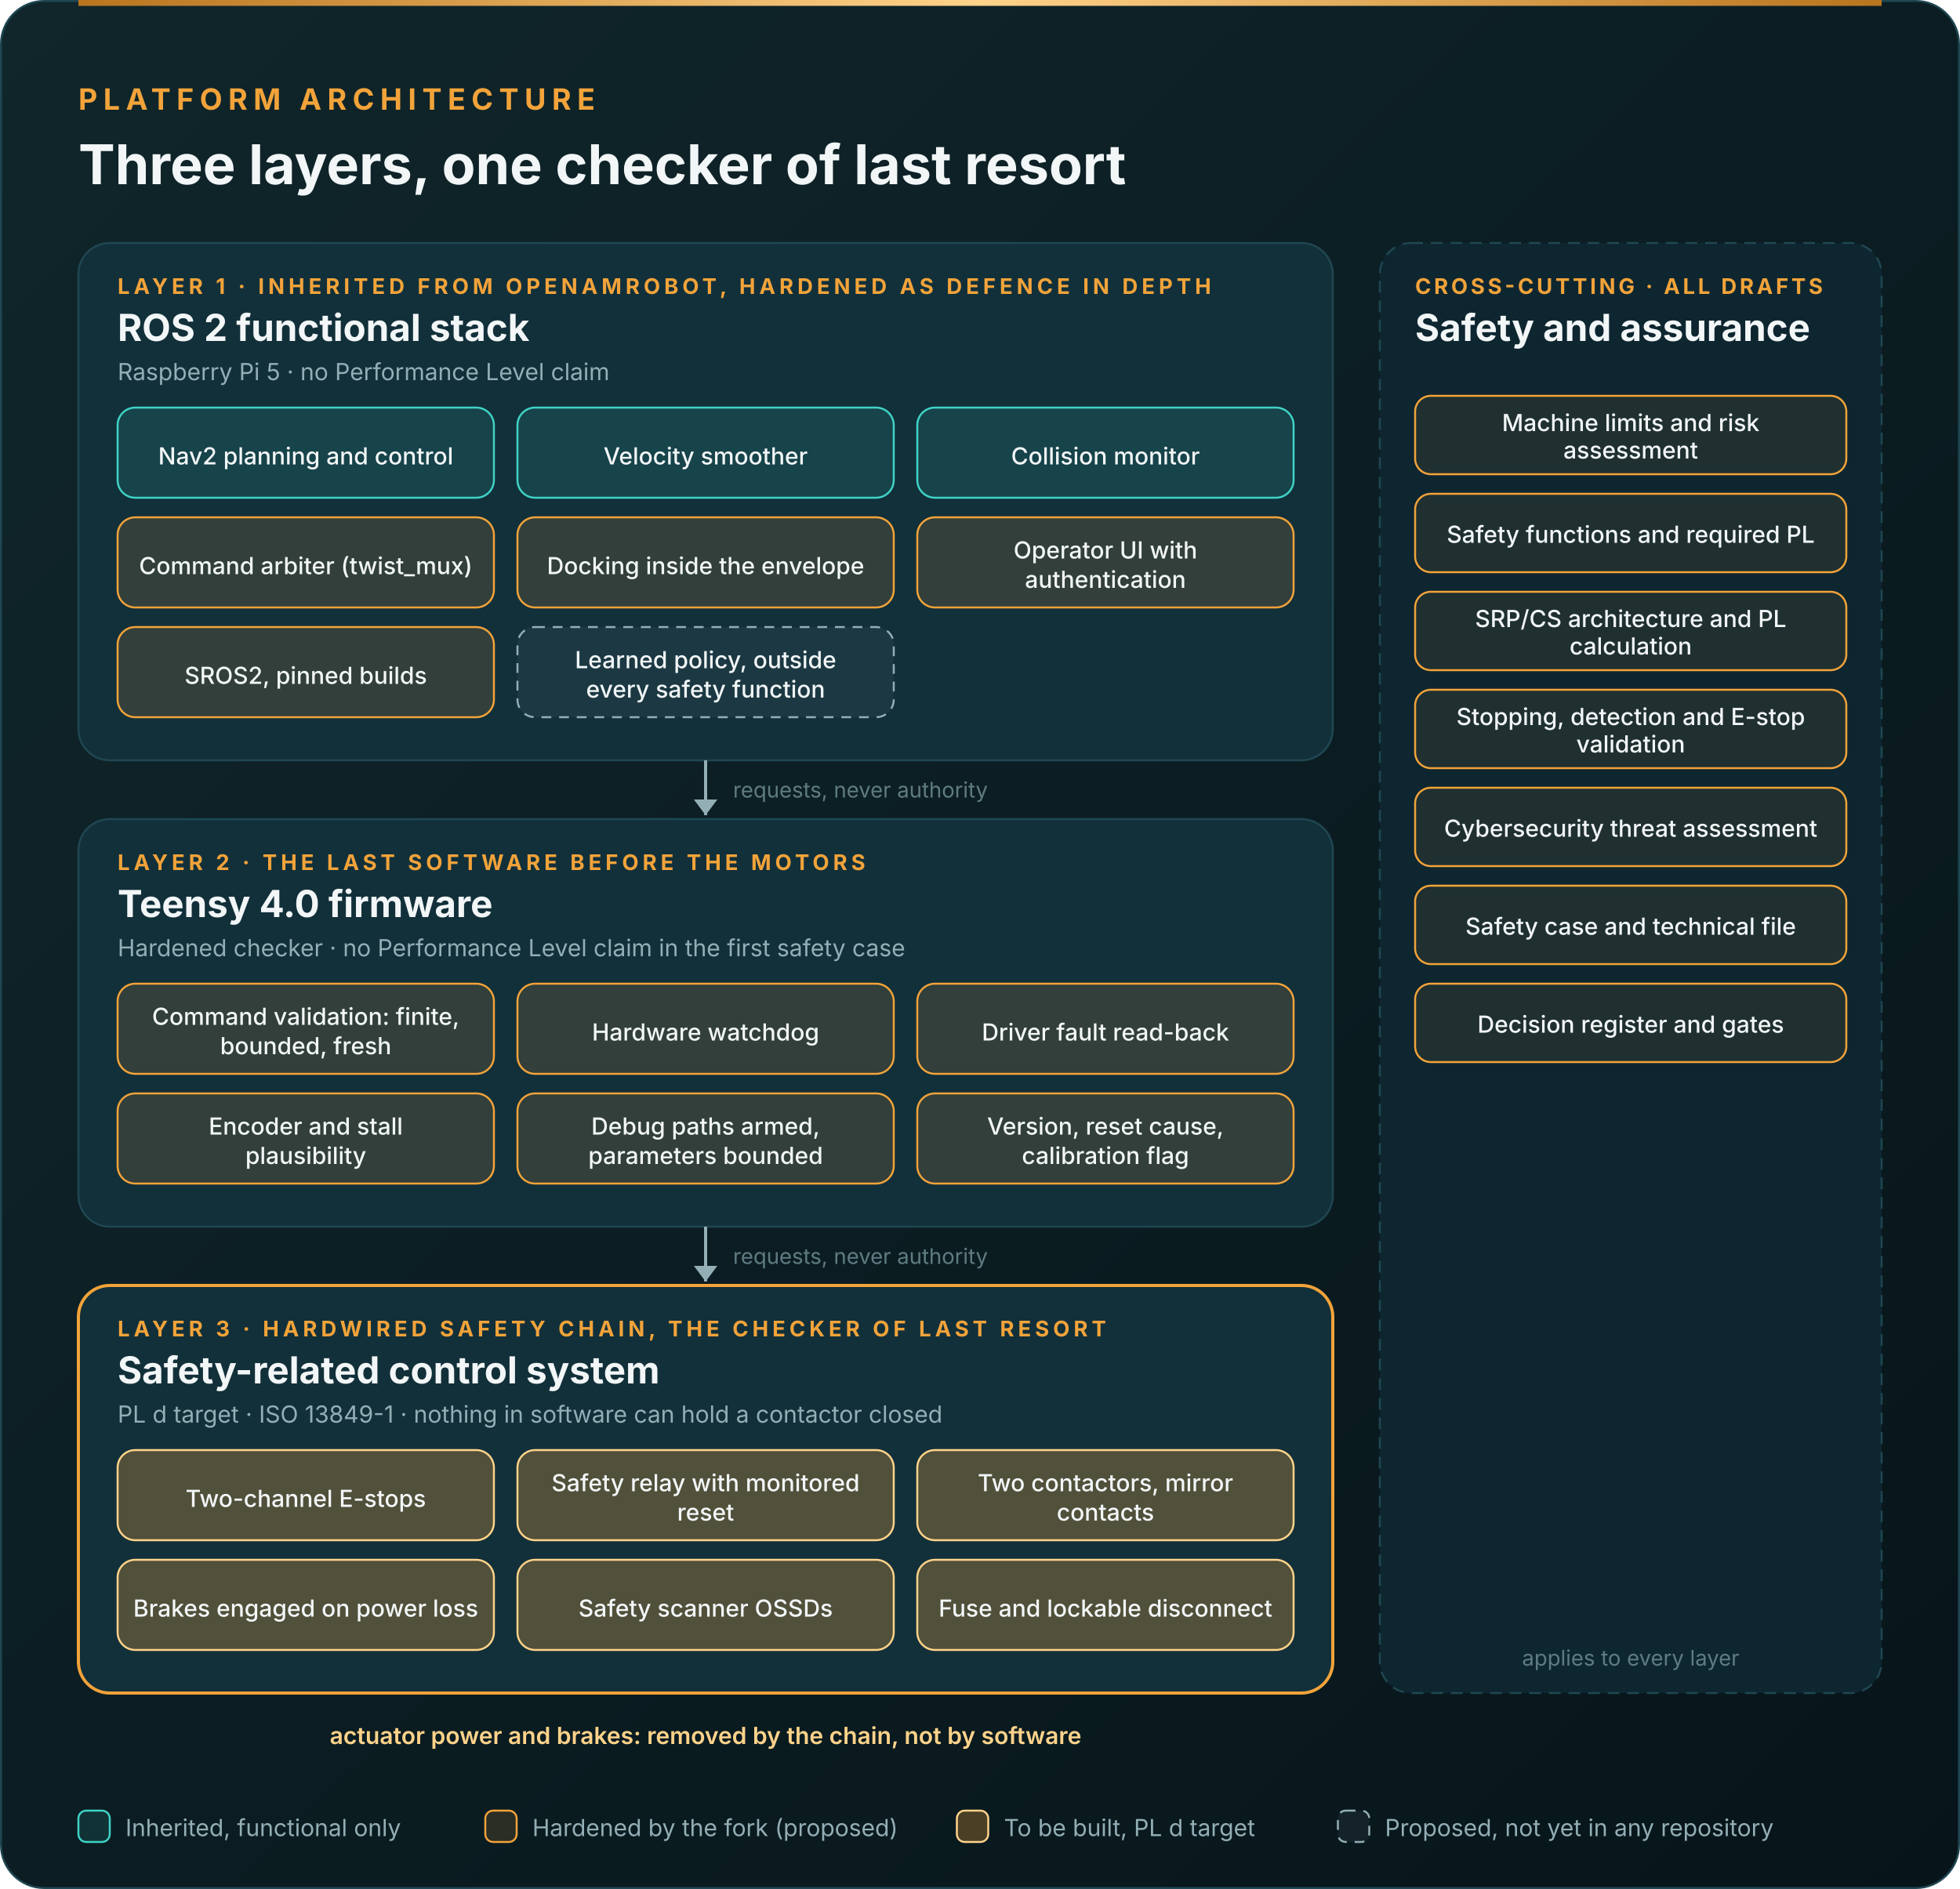
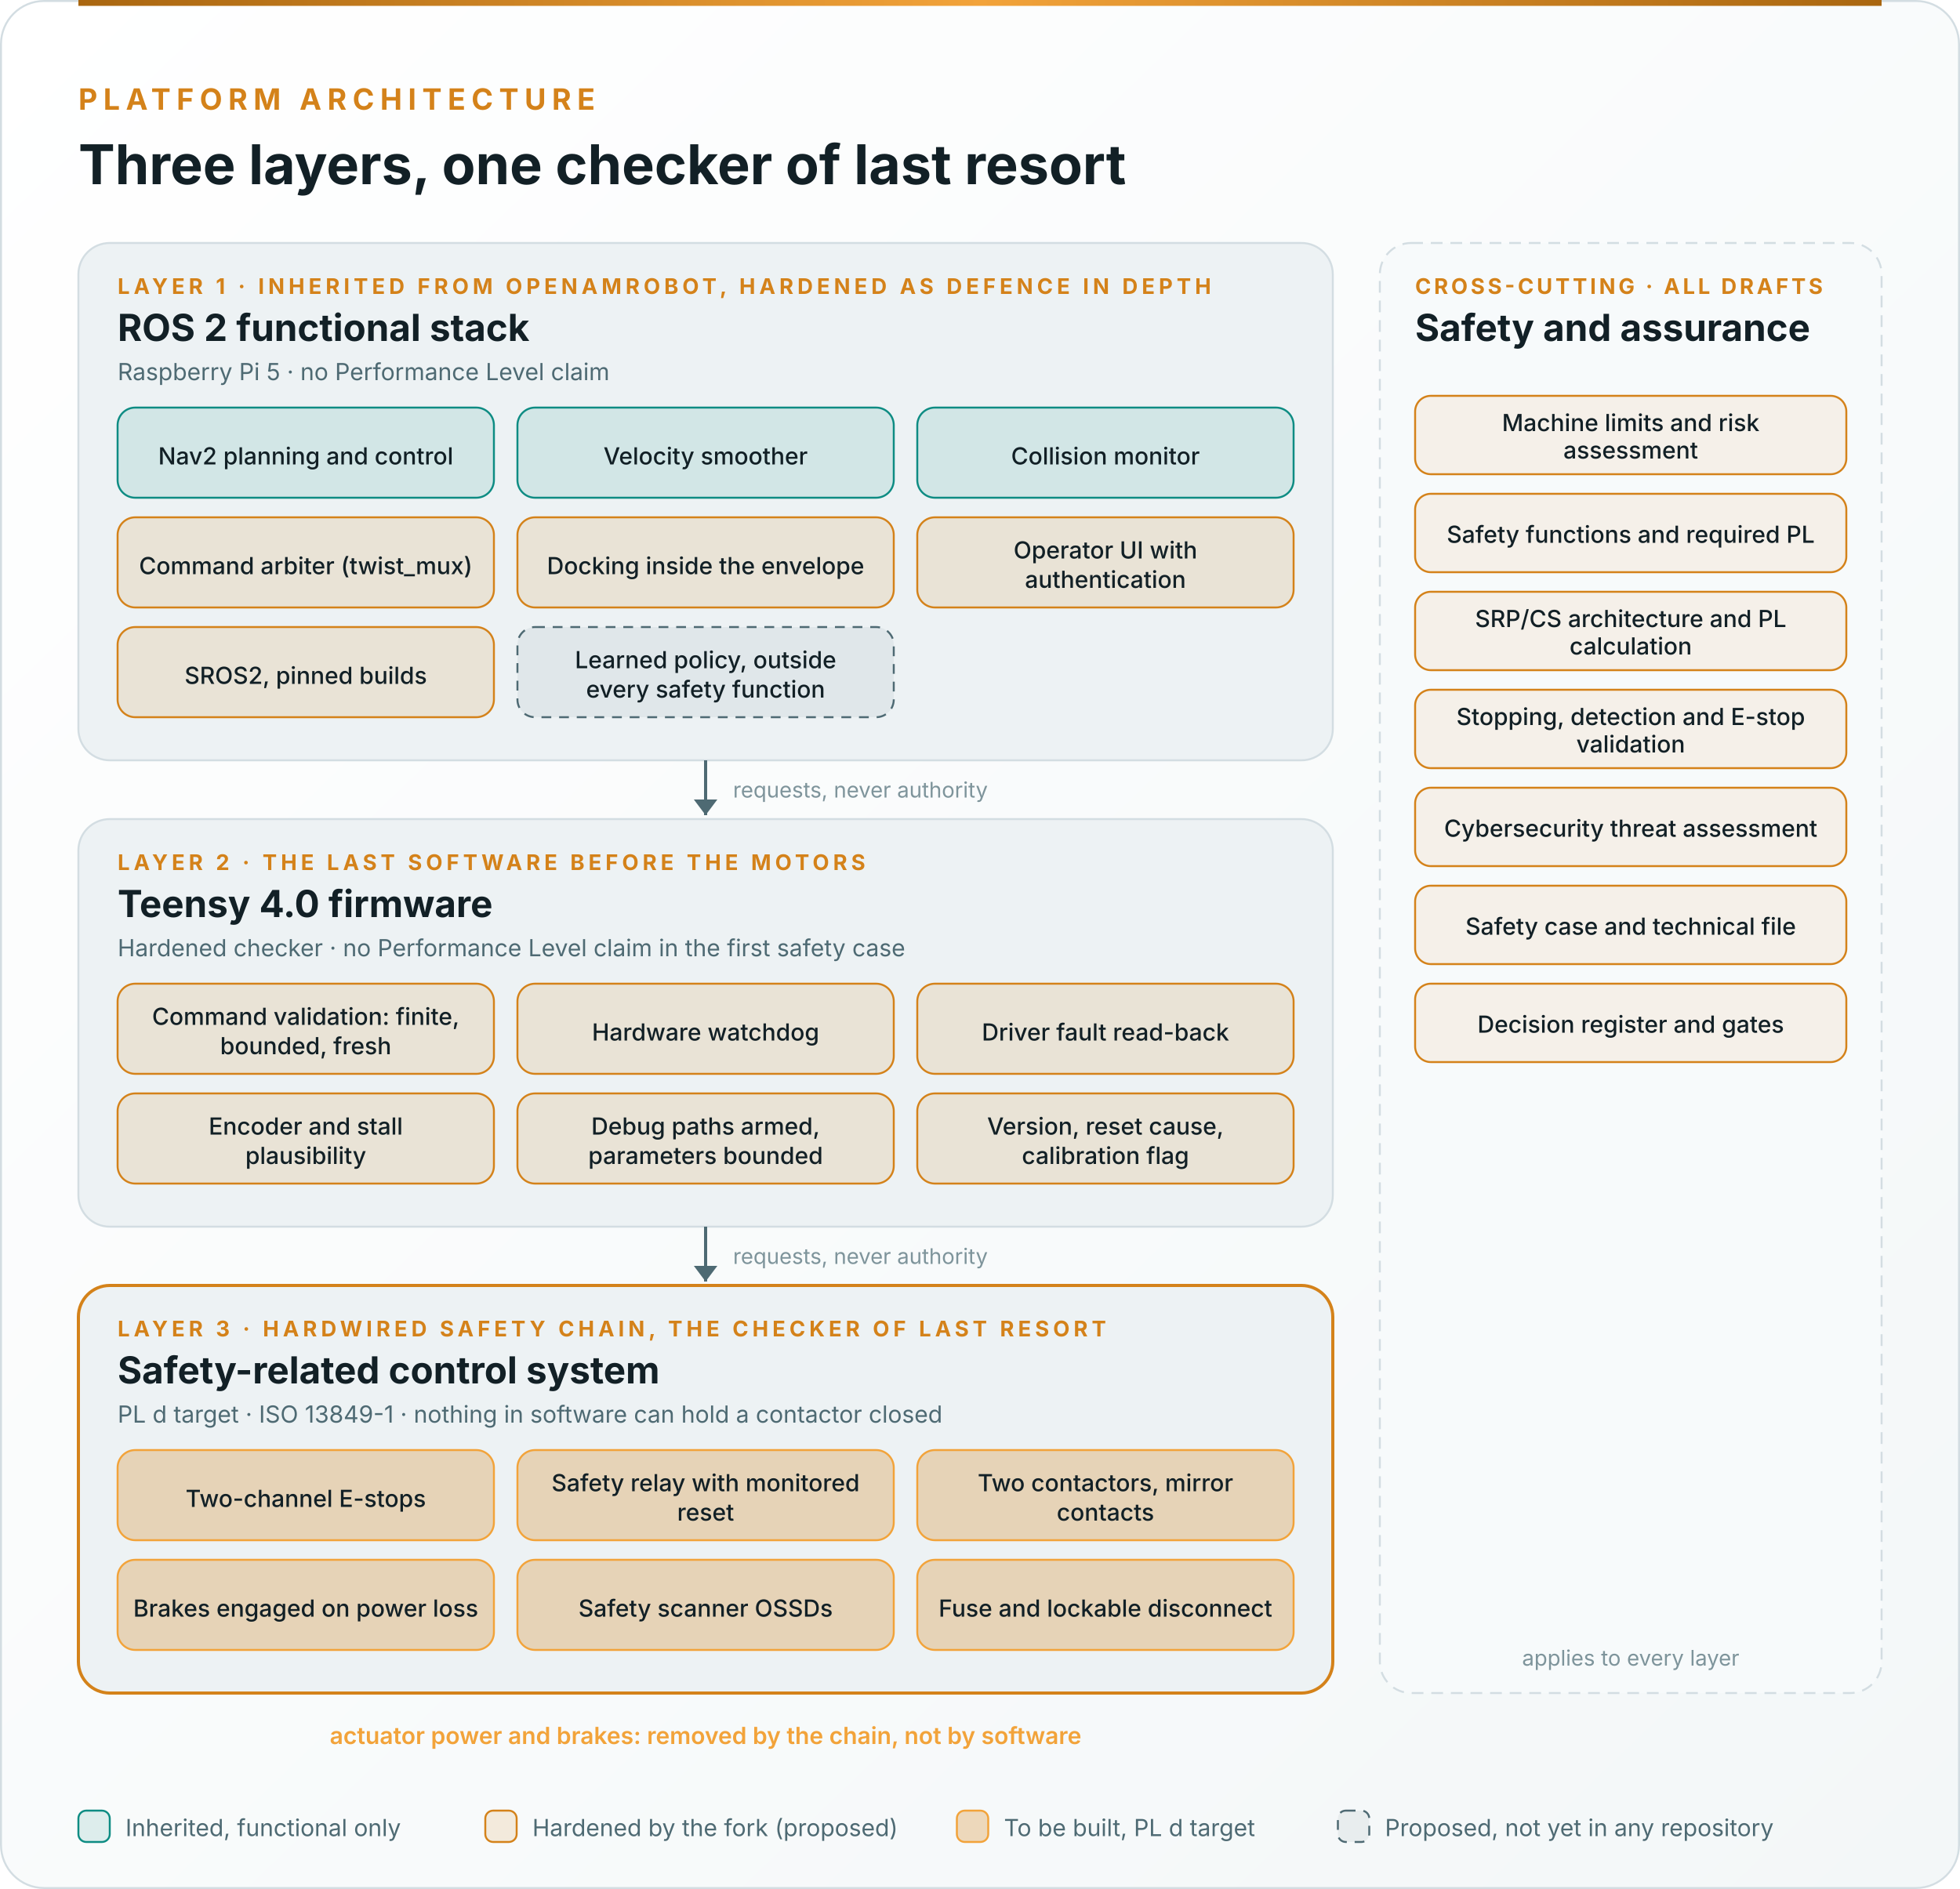
<svg xmlns="http://www.w3.org/2000/svg" width="1000" height="964" viewBox="0 0 1000 964" role="img" aria-labelledby="arch-t arch-d">
  <defs>
    <linearGradient id="arch-bg" x1="0" y1="0" x2="1" y2="1">
-       <stop offset="0" stop-color="#10262B" />
-       <stop offset="1" stop-color="#07151A" />
+       <stop offset="0" stop-color="#FFFFFF" />
+       <stop offset="1" stop-color="#F3F7F8" />
    </linearGradient>
    <linearGradient id="arch-amber" x1="0" y1="0" x2="1" y2="0">
-       <stop offset="0" stop-color="#B8731C" />
-       <stop offset="0.5" stop-color="#FFD38A" />
-       <stop offset="1" stop-color="#B8731C" />
+       <stop offset="0" stop-color="#A8650F" />
+       <stop offset="0.5" stop-color="#F2A33A" />
+       <stop offset="1" stop-color="#A8650F" />
    </linearGradient>
  </defs>
-   <rect x="0.5" y="0.5" width="999" height="963" rx="22" fill="url(#arch-bg)" stroke="#1F4752" />
+   <rect x="0.5" y="0.5" width="999" height="963" rx="22" fill="url(#arch-bg)" stroke="#D3DDE2" />
  <rect x="40" y="0" width="920" height="3" fill="url(#arch-amber)" />
-   <text x="40" y="56" font-family="Inter, 'Segoe UI', 'Helvetica Neue', Helvetica, Arial, sans-serif" font-size="15" font-weight="700" fill="#F2A33A" text-anchor="start" letter-spacing="3">PLATFORM ARCHITECTURE</text>
-   <text x="40" y="94" font-family="Inter, 'Segoe UI', 'Helvetica Neue', Helvetica, Arial, sans-serif" font-size="28" font-weight="700" fill="#F2F6F7" text-anchor="start">Three layers, one checker of last resort</text>
-   <rect x="40" y="124" width="640" height="264" rx="16" fill="#12303A" stroke="#1F4752" stroke-width="1" />
-   <text x="60" y="150" font-family="Inter, 'Segoe UI', 'Helvetica Neue', Helvetica, Arial, sans-serif" font-size="11" font-weight="700" fill="#F2A33A" text-anchor="start" letter-spacing="2">LAYER 1 · INHERITED FROM OPENAMROBOT, HARDENED AS DEFENCE IN DEPTH</text>
-   <text x="60" y="174" font-family="Inter, 'Segoe UI', 'Helvetica Neue', Helvetica, Arial, sans-serif" font-size="19" font-weight="700" fill="#F2F6F7" text-anchor="start">ROS 2 functional stack</text>
-   <text x="60" y="194" font-family="Inter, 'Segoe UI', 'Helvetica Neue', Helvetica, Arial, sans-serif" font-size="12" font-weight="400" fill="#93AEB5" text-anchor="start">Raspberry Pi 5 · no Performance Level claim</text>
-   <rect x="60" y="208" width="192" height="46" rx="9" fill="#3FD3C6" stroke="#3FD3C6" stroke-width="1" fill-opacity="0.12" />
-   <text x="156" y="237" font-family="Inter, 'Segoe UI', 'Helvetica Neue', Helvetica, Arial, sans-serif" font-size="12" font-weight="500" fill="#F2F6F7" text-anchor="middle">Nav2 planning and control</text>
-   <rect x="264" y="208" width="192" height="46" rx="9" fill="#3FD3C6" stroke="#3FD3C6" stroke-width="1" fill-opacity="0.12" />
-   <text x="360" y="237" font-family="Inter, 'Segoe UI', 'Helvetica Neue', Helvetica, Arial, sans-serif" font-size="12" font-weight="500" fill="#F2F6F7" text-anchor="middle">Velocity smoother</text>
-   <rect x="468" y="208" width="192" height="46" rx="9" fill="#3FD3C6" stroke="#3FD3C6" stroke-width="1" fill-opacity="0.12" />
-   <text x="564" y="237" font-family="Inter, 'Segoe UI', 'Helvetica Neue', Helvetica, Arial, sans-serif" font-size="12" font-weight="500" fill="#F2F6F7" text-anchor="middle">Collision monitor</text>
-   <rect x="60" y="264" width="192" height="46" rx="9" fill="#F2A33A" stroke="#F2A33A" stroke-width="1" fill-opacity="0.14" />
-   <text x="156" y="293" font-family="Inter, 'Segoe UI', 'Helvetica Neue', Helvetica, Arial, sans-serif" font-size="12" font-weight="500" fill="#F2F6F7" text-anchor="middle">Command arbiter (twist_mux)</text>
-   <rect x="264" y="264" width="192" height="46" rx="9" fill="#F2A33A" stroke="#F2A33A" stroke-width="1" fill-opacity="0.14" />
-   <text x="360" y="293" font-family="Inter, 'Segoe UI', 'Helvetica Neue', Helvetica, Arial, sans-serif" font-size="12" font-weight="500" fill="#F2F6F7" text-anchor="middle">Docking inside the envelope</text>
-   <rect x="468" y="264" width="192" height="46" rx="9" fill="#F2A33A" stroke="#F2A33A" stroke-width="1" fill-opacity="0.14" />
-   <text x="564" y="285" font-family="Inter, 'Segoe UI', 'Helvetica Neue', Helvetica, Arial, sans-serif" font-size="12" font-weight="500" fill="#F2F6F7" text-anchor="middle">Operator UI with</text>
-   <text x="564" y="300" font-family="Inter, 'Segoe UI', 'Helvetica Neue', Helvetica, Arial, sans-serif" font-size="12" font-weight="500" fill="#F2F6F7" text-anchor="middle">authentication</text>
-   <rect x="60" y="320" width="192" height="46" rx="9" fill="#F2A33A" stroke="#F2A33A" stroke-width="1" fill-opacity="0.14" />
-   <text x="156" y="349" font-family="Inter, 'Segoe UI', 'Helvetica Neue', Helvetica, Arial, sans-serif" font-size="12" font-weight="500" fill="#F2F6F7" text-anchor="middle">SROS2, pinned builds</text>
-   <rect x="264" y="320" width="192" height="46" rx="9" fill="#93AEB5" stroke="#93AEB5" stroke-width="1" fill-opacity="0.08" stroke-dasharray="5 4" />
-   <text x="360" y="341" font-family="Inter, 'Segoe UI', 'Helvetica Neue', Helvetica, Arial, sans-serif" font-size="12" font-weight="500" fill="#F2F6F7" text-anchor="middle">Learned policy, outside</text>
-   <text x="360" y="356" font-family="Inter, 'Segoe UI', 'Helvetica Neue', Helvetica, Arial, sans-serif" font-size="12" font-weight="500" fill="#F2F6F7" text-anchor="middle">every safety function</text>
-   <rect x="40" y="418" width="640" height="208" rx="16" fill="#12303A" stroke="#1F4752" stroke-width="1" />
-   <text x="60" y="444" font-family="Inter, 'Segoe UI', 'Helvetica Neue', Helvetica, Arial, sans-serif" font-size="11" font-weight="700" fill="#F2A33A" text-anchor="start" letter-spacing="2">LAYER 2 · THE LAST SOFTWARE BEFORE THE MOTORS</text>
-   <text x="60" y="468" font-family="Inter, 'Segoe UI', 'Helvetica Neue', Helvetica, Arial, sans-serif" font-size="19" font-weight="700" fill="#F2F6F7" text-anchor="start">Teensy 4.0 firmware</text>
-   <text x="60" y="488" font-family="Inter, 'Segoe UI', 'Helvetica Neue', Helvetica, Arial, sans-serif" font-size="12" font-weight="400" fill="#93AEB5" text-anchor="start">Hardened checker · no Performance Level claim in the first safety case</text>
-   <rect x="60" y="502" width="192" height="46" rx="9" fill="#F2A33A" stroke="#F2A33A" stroke-width="1" fill-opacity="0.14" />
-   <text x="156" y="523" font-family="Inter, 'Segoe UI', 'Helvetica Neue', Helvetica, Arial, sans-serif" font-size="12" font-weight="500" fill="#F2F6F7" text-anchor="middle">Command validation: finite,</text>
-   <text x="156" y="538" font-family="Inter, 'Segoe UI', 'Helvetica Neue', Helvetica, Arial, sans-serif" font-size="12" font-weight="500" fill="#F2F6F7" text-anchor="middle">bounded, fresh</text>
-   <rect x="264" y="502" width="192" height="46" rx="9" fill="#F2A33A" stroke="#F2A33A" stroke-width="1" fill-opacity="0.14" />
-   <text x="360" y="531" font-family="Inter, 'Segoe UI', 'Helvetica Neue', Helvetica, Arial, sans-serif" font-size="12" font-weight="500" fill="#F2F6F7" text-anchor="middle">Hardware watchdog</text>
-   <rect x="468" y="502" width="192" height="46" rx="9" fill="#F2A33A" stroke="#F2A33A" stroke-width="1" fill-opacity="0.14" />
-   <text x="564" y="531" font-family="Inter, 'Segoe UI', 'Helvetica Neue', Helvetica, Arial, sans-serif" font-size="12" font-weight="500" fill="#F2F6F7" text-anchor="middle">Driver fault read-back</text>
-   <rect x="60" y="558" width="192" height="46" rx="9" fill="#F2A33A" stroke="#F2A33A" stroke-width="1" fill-opacity="0.14" />
-   <text x="156" y="579" font-family="Inter, 'Segoe UI', 'Helvetica Neue', Helvetica, Arial, sans-serif" font-size="12" font-weight="500" fill="#F2F6F7" text-anchor="middle">Encoder and stall</text>
-   <text x="156" y="594" font-family="Inter, 'Segoe UI', 'Helvetica Neue', Helvetica, Arial, sans-serif" font-size="12" font-weight="500" fill="#F2F6F7" text-anchor="middle">plausibility</text>
-   <rect x="264" y="558" width="192" height="46" rx="9" fill="#F2A33A" stroke="#F2A33A" stroke-width="1" fill-opacity="0.14" />
-   <text x="360" y="579" font-family="Inter, 'Segoe UI', 'Helvetica Neue', Helvetica, Arial, sans-serif" font-size="12" font-weight="500" fill="#F2F6F7" text-anchor="middle">Debug paths armed,</text>
-   <text x="360" y="594" font-family="Inter, 'Segoe UI', 'Helvetica Neue', Helvetica, Arial, sans-serif" font-size="12" font-weight="500" fill="#F2F6F7" text-anchor="middle">parameters bounded</text>
-   <rect x="468" y="558" width="192" height="46" rx="9" fill="#F2A33A" stroke="#F2A33A" stroke-width="1" fill-opacity="0.14" />
-   <text x="564" y="579" font-family="Inter, 'Segoe UI', 'Helvetica Neue', Helvetica, Arial, sans-serif" font-size="12" font-weight="500" fill="#F2F6F7" text-anchor="middle">Version, reset cause,</text>
-   <text x="564" y="594" font-family="Inter, 'Segoe UI', 'Helvetica Neue', Helvetica, Arial, sans-serif" font-size="12" font-weight="500" fill="#F2F6F7" text-anchor="middle">calibration flag</text>
-   <rect x="40" y="656" width="640" height="208" rx="16" fill="#12303A" stroke="#F2A33A" stroke-width="1.6" />
-   <text x="60" y="682" font-family="Inter, 'Segoe UI', 'Helvetica Neue', Helvetica, Arial, sans-serif" font-size="11" font-weight="700" fill="#F2A33A" text-anchor="start" letter-spacing="2">LAYER 3 · HARDWIRED SAFETY CHAIN, THE CHECKER OF LAST RESORT</text>
-   <text x="60" y="706" font-family="Inter, 'Segoe UI', 'Helvetica Neue', Helvetica, Arial, sans-serif" font-size="19" font-weight="700" fill="#F2F6F7" text-anchor="start">Safety-related control system</text>
-   <text x="60" y="726" font-family="Inter, 'Segoe UI', 'Helvetica Neue', Helvetica, Arial, sans-serif" font-size="12" font-weight="400" fill="#93AEB5" text-anchor="start">PL d target · ISO 13849-1 · nothing in software can hold a contactor closed</text>
-   <rect x="60" y="740" width="192" height="46" rx="9" fill="#F2A33A" stroke="#FFD38A" stroke-width="1" fill-opacity="0.28" />
-   <text x="156" y="769" font-family="Inter, 'Segoe UI', 'Helvetica Neue', Helvetica, Arial, sans-serif" font-size="12" font-weight="500" fill="#F2F6F7" text-anchor="middle">Two-channel E-stops</text>
-   <rect x="264" y="740" width="192" height="46" rx="9" fill="#F2A33A" stroke="#FFD38A" stroke-width="1" fill-opacity="0.28" />
-   <text x="360" y="761" font-family="Inter, 'Segoe UI', 'Helvetica Neue', Helvetica, Arial, sans-serif" font-size="12" font-weight="500" fill="#F2F6F7" text-anchor="middle">Safety relay with monitored</text>
-   <text x="360" y="776" font-family="Inter, 'Segoe UI', 'Helvetica Neue', Helvetica, Arial, sans-serif" font-size="12" font-weight="500" fill="#F2F6F7" text-anchor="middle">reset</text>
-   <rect x="468" y="740" width="192" height="46" rx="9" fill="#F2A33A" stroke="#FFD38A" stroke-width="1" fill-opacity="0.28" />
-   <text x="564" y="761" font-family="Inter, 'Segoe UI', 'Helvetica Neue', Helvetica, Arial, sans-serif" font-size="12" font-weight="500" fill="#F2F6F7" text-anchor="middle">Two contactors, mirror</text>
-   <text x="564" y="776" font-family="Inter, 'Segoe UI', 'Helvetica Neue', Helvetica, Arial, sans-serif" font-size="12" font-weight="500" fill="#F2F6F7" text-anchor="middle">contacts</text>
-   <rect x="60" y="796" width="192" height="46" rx="9" fill="#F2A33A" stroke="#FFD38A" stroke-width="1" fill-opacity="0.28" />
-   <text x="156" y="825" font-family="Inter, 'Segoe UI', 'Helvetica Neue', Helvetica, Arial, sans-serif" font-size="12" font-weight="500" fill="#F2F6F7" text-anchor="middle">Brakes engaged on power loss</text>
-   <rect x="264" y="796" width="192" height="46" rx="9" fill="#F2A33A" stroke="#FFD38A" stroke-width="1" fill-opacity="0.28" />
-   <text x="360" y="825" font-family="Inter, 'Segoe UI', 'Helvetica Neue', Helvetica, Arial, sans-serif" font-size="12" font-weight="500" fill="#F2F6F7" text-anchor="middle">Safety scanner OSSDs</text>
-   <rect x="468" y="796" width="192" height="46" rx="9" fill="#F2A33A" stroke="#FFD38A" stroke-width="1" fill-opacity="0.28" />
-   <text x="564" y="825" font-family="Inter, 'Segoe UI', 'Helvetica Neue', Helvetica, Arial, sans-serif" font-size="12" font-weight="500" fill="#F2F6F7" text-anchor="middle">Fuse and lockable disconnect</text>
-   <line x1="360.0" y1="388" x2="360.0" y2="416" stroke="#93AEB5" stroke-width="1.6" />
-   <polygon points="354.0,408 366.0,408 360.0,416" fill="#93AEB5" />
-   <text x="374" y="407" font-family="Inter, 'Segoe UI', 'Helvetica Neue', Helvetica, Arial, sans-serif" font-size="11" font-weight="400" fill="#5F7B82" text-anchor="start">requests, never authority</text>
-   <line x1="360.0" y1="626" x2="360.0" y2="654" stroke="#93AEB5" stroke-width="1.6" />
-   <polygon points="354.0,646 366.0,646 360.0,654" fill="#93AEB5" />
-   <text x="374" y="645" font-family="Inter, 'Segoe UI', 'Helvetica Neue', Helvetica, Arial, sans-serif" font-size="11" font-weight="400" fill="#5F7B82" text-anchor="start">requests, never authority</text>
-   <text x="360" y="890" font-family="Inter, 'Segoe UI', 'Helvetica Neue', Helvetica, Arial, sans-serif" font-size="12" font-weight="600" fill="#FFD38A" text-anchor="middle">actuator power and brakes: removed by the chain, not by software</text>
-   <rect x="704" y="124" width="256" height="740" rx="16" fill="#0E2630" stroke="#1F4752" stroke-width="1" stroke-dasharray="6 4" />
-   <text x="722" y="150" font-family="Inter, 'Segoe UI', 'Helvetica Neue', Helvetica, Arial, sans-serif" font-size="11" font-weight="700" fill="#F2A33A" text-anchor="start" letter-spacing="1.5">CROSS-CUTTING · ALL DRAFTS</text>
-   <text x="722" y="174" font-family="Inter, 'Segoe UI', 'Helvetica Neue', Helvetica, Arial, sans-serif" font-size="19" font-weight="700" fill="#F2F6F7" text-anchor="start">Safety and assurance</text>
-   <rect x="722" y="202" width="220" height="40" rx="8" fill="#F2A33A" stroke="#F2A33A" stroke-width="1" fill-opacity="0.08" />
-   <text x="832" y="220" font-family="Inter, 'Segoe UI', 'Helvetica Neue', Helvetica, Arial, sans-serif" font-size="12" font-weight="500" fill="#F2F6F7" text-anchor="middle">Machine limits and risk</text>
-   <text x="832" y="234" font-family="Inter, 'Segoe UI', 'Helvetica Neue', Helvetica, Arial, sans-serif" font-size="12" font-weight="500" fill="#F2F6F7" text-anchor="middle">assessment</text>
-   <rect x="722" y="252" width="220" height="40" rx="8" fill="#F2A33A" stroke="#F2A33A" stroke-width="1" fill-opacity="0.08" />
-   <text x="832" y="277" font-family="Inter, 'Segoe UI', 'Helvetica Neue', Helvetica, Arial, sans-serif" font-size="12" font-weight="500" fill="#F2F6F7" text-anchor="middle">Safety functions and required PL</text>
-   <rect x="722" y="302" width="220" height="40" rx="8" fill="#F2A33A" stroke="#F2A33A" stroke-width="1" fill-opacity="0.08" />
-   <text x="832" y="320" font-family="Inter, 'Segoe UI', 'Helvetica Neue', Helvetica, Arial, sans-serif" font-size="12" font-weight="500" fill="#F2F6F7" text-anchor="middle">SRP/CS architecture and PL</text>
-   <text x="832" y="334" font-family="Inter, 'Segoe UI', 'Helvetica Neue', Helvetica, Arial, sans-serif" font-size="12" font-weight="500" fill="#F2F6F7" text-anchor="middle">calculation</text>
-   <rect x="722" y="352" width="220" height="40" rx="8" fill="#F2A33A" stroke="#F2A33A" stroke-width="1" fill-opacity="0.08" />
-   <text x="832" y="370" font-family="Inter, 'Segoe UI', 'Helvetica Neue', Helvetica, Arial, sans-serif" font-size="12" font-weight="500" fill="#F2F6F7" text-anchor="middle">Stopping, detection and E-stop</text>
-   <text x="832" y="384" font-family="Inter, 'Segoe UI', 'Helvetica Neue', Helvetica, Arial, sans-serif" font-size="12" font-weight="500" fill="#F2F6F7" text-anchor="middle">validation</text>
-   <rect x="722" y="402" width="220" height="40" rx="8" fill="#F2A33A" stroke="#F2A33A" stroke-width="1" fill-opacity="0.08" />
-   <text x="832" y="427" font-family="Inter, 'Segoe UI', 'Helvetica Neue', Helvetica, Arial, sans-serif" font-size="12" font-weight="500" fill="#F2F6F7" text-anchor="middle">Cybersecurity threat assessment</text>
-   <rect x="722" y="452" width="220" height="40" rx="8" fill="#F2A33A" stroke="#F2A33A" stroke-width="1" fill-opacity="0.08" />
-   <text x="832" y="477" font-family="Inter, 'Segoe UI', 'Helvetica Neue', Helvetica, Arial, sans-serif" font-size="12" font-weight="500" fill="#F2F6F7" text-anchor="middle">Safety case and technical file</text>
-   <rect x="722" y="502" width="220" height="40" rx="8" fill="#F2A33A" stroke="#F2A33A" stroke-width="1" fill-opacity="0.08" />
-   <text x="832" y="527" font-family="Inter, 'Segoe UI', 'Helvetica Neue', Helvetica, Arial, sans-serif" font-size="12" font-weight="500" fill="#F2F6F7" text-anchor="middle">Decision register and gates</text>
-   <text x="832" y="850" font-family="Inter, 'Segoe UI', 'Helvetica Neue', Helvetica, Arial, sans-serif" font-size="11" font-weight="400" fill="#5F7B82" text-anchor="middle">applies to every layer</text>
-   <rect x="40" y="924" width="16" height="16" rx="4" fill="#3FD3C6" stroke="#3FD3C6" stroke-width="1" fill-opacity="0.12" />
-   <text x="64" y="937" font-family="Inter, 'Segoe UI', 'Helvetica Neue', Helvetica, Arial, sans-serif" font-size="12" font-weight="400" fill="#93AEB5" text-anchor="start">Inherited, functional only</text>
-   <rect x="247.6" y="924" width="16" height="16" rx="4" fill="#F2A33A" stroke="#F2A33A" stroke-width="1" fill-opacity="0.14" />
-   <text x="271.6" y="937" font-family="Inter, 'Segoe UI', 'Helvetica Neue', Helvetica, Arial, sans-serif" font-size="12" font-weight="400" fill="#93AEB5" text-anchor="start">Hardened by the fork (proposed)</text>
-   <rect x="488.2" y="924" width="16" height="16" rx="4" fill="#F2A33A" stroke="#FFD38A" stroke-width="1" fill-opacity="0.28" />
-   <text x="512.2" y="937" font-family="Inter, 'Segoe UI', 'Helvetica Neue', Helvetica, Arial, sans-serif" font-size="12" font-weight="400" fill="#93AEB5" text-anchor="start">To be built, PL d target</text>
-   <rect x="682.6" y="924" width="16" height="16" rx="4" fill="#93AEB5" stroke="#93AEB5" stroke-width="1" fill-opacity="0.08" stroke-dasharray="5 4" />
-   <text x="706.6" y="937" font-family="Inter, 'Segoe UI', 'Helvetica Neue', Helvetica, Arial, sans-serif" font-size="12" font-weight="400" fill="#93AEB5" text-anchor="start">Proposed, not yet in any repository</text>
+   <text x="40" y="56" font-family="Inter, 'Segoe UI', 'Helvetica Neue', Helvetica, Arial, sans-serif" font-size="15" font-weight="700" fill="#D4821A" text-anchor="start" letter-spacing="3">PLATFORM ARCHITECTURE</text>
+   <text x="40" y="94" font-family="Inter, 'Segoe UI', 'Helvetica Neue', Helvetica, Arial, sans-serif" font-size="28" font-weight="700" fill="#122026" text-anchor="start">Three layers, one checker of last resort</text>
+   <rect x="40" y="124" width="640" height="264" rx="16" fill="#EDF2F4" stroke="#D3DDE2" stroke-width="1" />
+   <text x="60" y="150" font-family="Inter, 'Segoe UI', 'Helvetica Neue', Helvetica, Arial, sans-serif" font-size="11" font-weight="700" fill="#D4821A" text-anchor="start" letter-spacing="2">LAYER 1 · INHERITED FROM OPENAMROBOT, HARDENED AS DEFENCE IN DEPTH</text>
+   <text x="60" y="174" font-family="Inter, 'Segoe UI', 'Helvetica Neue', Helvetica, Arial, sans-serif" font-size="19" font-weight="700" fill="#122026" text-anchor="start">ROS 2 functional stack</text>
+   <text x="60" y="194" font-family="Inter, 'Segoe UI', 'Helvetica Neue', Helvetica, Arial, sans-serif" font-size="12" font-weight="400" fill="#4E6A73" text-anchor="start">Raspberry Pi 5 · no Performance Level claim</text>
+   <rect x="60" y="208" width="192" height="46" rx="9" fill="#0E8C83" stroke="#0E8C83" stroke-width="1" fill-opacity="0.12" />
+   <text x="156" y="237" font-family="Inter, 'Segoe UI', 'Helvetica Neue', Helvetica, Arial, sans-serif" font-size="12" font-weight="500" fill="#122026" text-anchor="middle">Nav2 planning and control</text>
+   <rect x="264" y="208" width="192" height="46" rx="9" fill="#0E8C83" stroke="#0E8C83" stroke-width="1" fill-opacity="0.12" />
+   <text x="360" y="237" font-family="Inter, 'Segoe UI', 'Helvetica Neue', Helvetica, Arial, sans-serif" font-size="12" font-weight="500" fill="#122026" text-anchor="middle">Velocity smoother</text>
+   <rect x="468" y="208" width="192" height="46" rx="9" fill="#0E8C83" stroke="#0E8C83" stroke-width="1" fill-opacity="0.12" />
+   <text x="564" y="237" font-family="Inter, 'Segoe UI', 'Helvetica Neue', Helvetica, Arial, sans-serif" font-size="12" font-weight="500" fill="#122026" text-anchor="middle">Collision monitor</text>
+   <rect x="60" y="264" width="192" height="46" rx="9" fill="#D4821A" stroke="#D4821A" stroke-width="1" fill-opacity="0.14" />
+   <text x="156" y="293" font-family="Inter, 'Segoe UI', 'Helvetica Neue', Helvetica, Arial, sans-serif" font-size="12" font-weight="500" fill="#122026" text-anchor="middle">Command arbiter (twist_mux)</text>
+   <rect x="264" y="264" width="192" height="46" rx="9" fill="#D4821A" stroke="#D4821A" stroke-width="1" fill-opacity="0.14" />
+   <text x="360" y="293" font-family="Inter, 'Segoe UI', 'Helvetica Neue', Helvetica, Arial, sans-serif" font-size="12" font-weight="500" fill="#122026" text-anchor="middle">Docking inside the envelope</text>
+   <rect x="468" y="264" width="192" height="46" rx="9" fill="#D4821A" stroke="#D4821A" stroke-width="1" fill-opacity="0.14" />
+   <text x="564" y="285" font-family="Inter, 'Segoe UI', 'Helvetica Neue', Helvetica, Arial, sans-serif" font-size="12" font-weight="500" fill="#122026" text-anchor="middle">Operator UI with</text>
+   <text x="564" y="300" font-family="Inter, 'Segoe UI', 'Helvetica Neue', Helvetica, Arial, sans-serif" font-size="12" font-weight="500" fill="#122026" text-anchor="middle">authentication</text>
+   <rect x="60" y="320" width="192" height="46" rx="9" fill="#D4821A" stroke="#D4821A" stroke-width="1" fill-opacity="0.14" />
+   <text x="156" y="349" font-family="Inter, 'Segoe UI', 'Helvetica Neue', Helvetica, Arial, sans-serif" font-size="12" font-weight="500" fill="#122026" text-anchor="middle">SROS2, pinned builds</text>
+   <rect x="264" y="320" width="192" height="46" rx="9" fill="#4E6A73" stroke="#4E6A73" stroke-width="1" fill-opacity="0.08" stroke-dasharray="5 4" />
+   <text x="360" y="341" font-family="Inter, 'Segoe UI', 'Helvetica Neue', Helvetica, Arial, sans-serif" font-size="12" font-weight="500" fill="#122026" text-anchor="middle">Learned policy, outside</text>
+   <text x="360" y="356" font-family="Inter, 'Segoe UI', 'Helvetica Neue', Helvetica, Arial, sans-serif" font-size="12" font-weight="500" fill="#122026" text-anchor="middle">every safety function</text>
+   <rect x="40" y="418" width="640" height="208" rx="16" fill="#EDF2F4" stroke="#D3DDE2" stroke-width="1" />
+   <text x="60" y="444" font-family="Inter, 'Segoe UI', 'Helvetica Neue', Helvetica, Arial, sans-serif" font-size="11" font-weight="700" fill="#D4821A" text-anchor="start" letter-spacing="2">LAYER 2 · THE LAST SOFTWARE BEFORE THE MOTORS</text>
+   <text x="60" y="468" font-family="Inter, 'Segoe UI', 'Helvetica Neue', Helvetica, Arial, sans-serif" font-size="19" font-weight="700" fill="#122026" text-anchor="start">Teensy 4.0 firmware</text>
+   <text x="60" y="488" font-family="Inter, 'Segoe UI', 'Helvetica Neue', Helvetica, Arial, sans-serif" font-size="12" font-weight="400" fill="#4E6A73" text-anchor="start">Hardened checker · no Performance Level claim in the first safety case</text>
+   <rect x="60" y="502" width="192" height="46" rx="9" fill="#D4821A" stroke="#D4821A" stroke-width="1" fill-opacity="0.14" />
+   <text x="156" y="523" font-family="Inter, 'Segoe UI', 'Helvetica Neue', Helvetica, Arial, sans-serif" font-size="12" font-weight="500" fill="#122026" text-anchor="middle">Command validation: finite,</text>
+   <text x="156" y="538" font-family="Inter, 'Segoe UI', 'Helvetica Neue', Helvetica, Arial, sans-serif" font-size="12" font-weight="500" fill="#122026" text-anchor="middle">bounded, fresh</text>
+   <rect x="264" y="502" width="192" height="46" rx="9" fill="#D4821A" stroke="#D4821A" stroke-width="1" fill-opacity="0.14" />
+   <text x="360" y="531" font-family="Inter, 'Segoe UI', 'Helvetica Neue', Helvetica, Arial, sans-serif" font-size="12" font-weight="500" fill="#122026" text-anchor="middle">Hardware watchdog</text>
+   <rect x="468" y="502" width="192" height="46" rx="9" fill="#D4821A" stroke="#D4821A" stroke-width="1" fill-opacity="0.14" />
+   <text x="564" y="531" font-family="Inter, 'Segoe UI', 'Helvetica Neue', Helvetica, Arial, sans-serif" font-size="12" font-weight="500" fill="#122026" text-anchor="middle">Driver fault read-back</text>
+   <rect x="60" y="558" width="192" height="46" rx="9" fill="#D4821A" stroke="#D4821A" stroke-width="1" fill-opacity="0.14" />
+   <text x="156" y="579" font-family="Inter, 'Segoe UI', 'Helvetica Neue', Helvetica, Arial, sans-serif" font-size="12" font-weight="500" fill="#122026" text-anchor="middle">Encoder and stall</text>
+   <text x="156" y="594" font-family="Inter, 'Segoe UI', 'Helvetica Neue', Helvetica, Arial, sans-serif" font-size="12" font-weight="500" fill="#122026" text-anchor="middle">plausibility</text>
+   <rect x="264" y="558" width="192" height="46" rx="9" fill="#D4821A" stroke="#D4821A" stroke-width="1" fill-opacity="0.14" />
+   <text x="360" y="579" font-family="Inter, 'Segoe UI', 'Helvetica Neue', Helvetica, Arial, sans-serif" font-size="12" font-weight="500" fill="#122026" text-anchor="middle">Debug paths armed,</text>
+   <text x="360" y="594" font-family="Inter, 'Segoe UI', 'Helvetica Neue', Helvetica, Arial, sans-serif" font-size="12" font-weight="500" fill="#122026" text-anchor="middle">parameters bounded</text>
+   <rect x="468" y="558" width="192" height="46" rx="9" fill="#D4821A" stroke="#D4821A" stroke-width="1" fill-opacity="0.14" />
+   <text x="564" y="579" font-family="Inter, 'Segoe UI', 'Helvetica Neue', Helvetica, Arial, sans-serif" font-size="12" font-weight="500" fill="#122026" text-anchor="middle">Version, reset cause,</text>
+   <text x="564" y="594" font-family="Inter, 'Segoe UI', 'Helvetica Neue', Helvetica, Arial, sans-serif" font-size="12" font-weight="500" fill="#122026" text-anchor="middle">calibration flag</text>
+   <rect x="40" y="656" width="640" height="208" rx="16" fill="#EDF2F4" stroke="#D4821A" stroke-width="1.6" />
+   <text x="60" y="682" font-family="Inter, 'Segoe UI', 'Helvetica Neue', Helvetica, Arial, sans-serif" font-size="11" font-weight="700" fill="#D4821A" text-anchor="start" letter-spacing="2">LAYER 3 · HARDWIRED SAFETY CHAIN, THE CHECKER OF LAST RESORT</text>
+   <text x="60" y="706" font-family="Inter, 'Segoe UI', 'Helvetica Neue', Helvetica, Arial, sans-serif" font-size="19" font-weight="700" fill="#122026" text-anchor="start">Safety-related control system</text>
+   <text x="60" y="726" font-family="Inter, 'Segoe UI', 'Helvetica Neue', Helvetica, Arial, sans-serif" font-size="12" font-weight="400" fill="#4E6A73" text-anchor="start">PL d target · ISO 13849-1 · nothing in software can hold a contactor closed</text>
+   <rect x="60" y="740" width="192" height="46" rx="9" fill="#D4821A" stroke="#F2A33A" stroke-width="1" fill-opacity="0.28" />
+   <text x="156" y="769" font-family="Inter, 'Segoe UI', 'Helvetica Neue', Helvetica, Arial, sans-serif" font-size="12" font-weight="500" fill="#122026" text-anchor="middle">Two-channel E-stops</text>
+   <rect x="264" y="740" width="192" height="46" rx="9" fill="#D4821A" stroke="#F2A33A" stroke-width="1" fill-opacity="0.28" />
+   <text x="360" y="761" font-family="Inter, 'Segoe UI', 'Helvetica Neue', Helvetica, Arial, sans-serif" font-size="12" font-weight="500" fill="#122026" text-anchor="middle">Safety relay with monitored</text>
+   <text x="360" y="776" font-family="Inter, 'Segoe UI', 'Helvetica Neue', Helvetica, Arial, sans-serif" font-size="12" font-weight="500" fill="#122026" text-anchor="middle">reset</text>
+   <rect x="468" y="740" width="192" height="46" rx="9" fill="#D4821A" stroke="#F2A33A" stroke-width="1" fill-opacity="0.28" />
+   <text x="564" y="761" font-family="Inter, 'Segoe UI', 'Helvetica Neue', Helvetica, Arial, sans-serif" font-size="12" font-weight="500" fill="#122026" text-anchor="middle">Two contactors, mirror</text>
+   <text x="564" y="776" font-family="Inter, 'Segoe UI', 'Helvetica Neue', Helvetica, Arial, sans-serif" font-size="12" font-weight="500" fill="#122026" text-anchor="middle">contacts</text>
+   <rect x="60" y="796" width="192" height="46" rx="9" fill="#D4821A" stroke="#F2A33A" stroke-width="1" fill-opacity="0.28" />
+   <text x="156" y="825" font-family="Inter, 'Segoe UI', 'Helvetica Neue', Helvetica, Arial, sans-serif" font-size="12" font-weight="500" fill="#122026" text-anchor="middle">Brakes engaged on power loss</text>
+   <rect x="264" y="796" width="192" height="46" rx="9" fill="#D4821A" stroke="#F2A33A" stroke-width="1" fill-opacity="0.28" />
+   <text x="360" y="825" font-family="Inter, 'Segoe UI', 'Helvetica Neue', Helvetica, Arial, sans-serif" font-size="12" font-weight="500" fill="#122026" text-anchor="middle">Safety scanner OSSDs</text>
+   <rect x="468" y="796" width="192" height="46" rx="9" fill="#D4821A" stroke="#F2A33A" stroke-width="1" fill-opacity="0.28" />
+   <text x="564" y="825" font-family="Inter, 'Segoe UI', 'Helvetica Neue', Helvetica, Arial, sans-serif" font-size="12" font-weight="500" fill="#122026" text-anchor="middle">Fuse and lockable disconnect</text>
+   <line x1="360.0" y1="388" x2="360.0" y2="416" stroke="#4E6A73" stroke-width="1.6" />
+   <polygon points="354.0,408 366.0,408 360.0,416" fill="#4E6A73" />
+   <text x="374" y="407" font-family="Inter, 'Segoe UI', 'Helvetica Neue', Helvetica, Arial, sans-serif" font-size="11" font-weight="400" fill="#7E949B" text-anchor="start">requests, never authority</text>
+   <line x1="360.0" y1="626" x2="360.0" y2="654" stroke="#4E6A73" stroke-width="1.6" />
+   <polygon points="354.0,646 366.0,646 360.0,654" fill="#4E6A73" />
+   <text x="374" y="645" font-family="Inter, 'Segoe UI', 'Helvetica Neue', Helvetica, Arial, sans-serif" font-size="11" font-weight="400" fill="#7E949B" text-anchor="start">requests, never authority</text>
+   <text x="360" y="890" font-family="Inter, 'Segoe UI', 'Helvetica Neue', Helvetica, Arial, sans-serif" font-size="12" font-weight="600" fill="#F2A33A" text-anchor="middle">actuator power and brakes: removed by the chain, not by software</text>
+   <rect x="704" y="124" width="256" height="740" rx="16" fill="#F7FAFB" stroke="#D3DDE2" stroke-width="1" stroke-dasharray="6 4" />
+   <text x="722" y="150" font-family="Inter, 'Segoe UI', 'Helvetica Neue', Helvetica, Arial, sans-serif" font-size="11" font-weight="700" fill="#D4821A" text-anchor="start" letter-spacing="1.5">CROSS-CUTTING · ALL DRAFTS</text>
+   <text x="722" y="174" font-family="Inter, 'Segoe UI', 'Helvetica Neue', Helvetica, Arial, sans-serif" font-size="19" font-weight="700" fill="#122026" text-anchor="start">Safety and assurance</text>
+   <rect x="722" y="202" width="220" height="40" rx="8" fill="#D4821A" stroke="#D4821A" stroke-width="1" fill-opacity="0.08" />
+   <text x="832" y="220" font-family="Inter, 'Segoe UI', 'Helvetica Neue', Helvetica, Arial, sans-serif" font-size="12" font-weight="500" fill="#122026" text-anchor="middle">Machine limits and risk</text>
+   <text x="832" y="234" font-family="Inter, 'Segoe UI', 'Helvetica Neue', Helvetica, Arial, sans-serif" font-size="12" font-weight="500" fill="#122026" text-anchor="middle">assessment</text>
+   <rect x="722" y="252" width="220" height="40" rx="8" fill="#D4821A" stroke="#D4821A" stroke-width="1" fill-opacity="0.08" />
+   <text x="832" y="277" font-family="Inter, 'Segoe UI', 'Helvetica Neue', Helvetica, Arial, sans-serif" font-size="12" font-weight="500" fill="#122026" text-anchor="middle">Safety functions and required PL</text>
+   <rect x="722" y="302" width="220" height="40" rx="8" fill="#D4821A" stroke="#D4821A" stroke-width="1" fill-opacity="0.08" />
+   <text x="832" y="320" font-family="Inter, 'Segoe UI', 'Helvetica Neue', Helvetica, Arial, sans-serif" font-size="12" font-weight="500" fill="#122026" text-anchor="middle">SRP/CS architecture and PL</text>
+   <text x="832" y="334" font-family="Inter, 'Segoe UI', 'Helvetica Neue', Helvetica, Arial, sans-serif" font-size="12" font-weight="500" fill="#122026" text-anchor="middle">calculation</text>
+   <rect x="722" y="352" width="220" height="40" rx="8" fill="#D4821A" stroke="#D4821A" stroke-width="1" fill-opacity="0.08" />
+   <text x="832" y="370" font-family="Inter, 'Segoe UI', 'Helvetica Neue', Helvetica, Arial, sans-serif" font-size="12" font-weight="500" fill="#122026" text-anchor="middle">Stopping, detection and E-stop</text>
+   <text x="832" y="384" font-family="Inter, 'Segoe UI', 'Helvetica Neue', Helvetica, Arial, sans-serif" font-size="12" font-weight="500" fill="#122026" text-anchor="middle">validation</text>
+   <rect x="722" y="402" width="220" height="40" rx="8" fill="#D4821A" stroke="#D4821A" stroke-width="1" fill-opacity="0.08" />
+   <text x="832" y="427" font-family="Inter, 'Segoe UI', 'Helvetica Neue', Helvetica, Arial, sans-serif" font-size="12" font-weight="500" fill="#122026" text-anchor="middle">Cybersecurity threat assessment</text>
+   <rect x="722" y="452" width="220" height="40" rx="8" fill="#D4821A" stroke="#D4821A" stroke-width="1" fill-opacity="0.08" />
+   <text x="832" y="477" font-family="Inter, 'Segoe UI', 'Helvetica Neue', Helvetica, Arial, sans-serif" font-size="12" font-weight="500" fill="#122026" text-anchor="middle">Safety case and technical file</text>
+   <rect x="722" y="502" width="220" height="40" rx="8" fill="#D4821A" stroke="#D4821A" stroke-width="1" fill-opacity="0.08" />
+   <text x="832" y="527" font-family="Inter, 'Segoe UI', 'Helvetica Neue', Helvetica, Arial, sans-serif" font-size="12" font-weight="500" fill="#122026" text-anchor="middle">Decision register and gates</text>
+   <text x="832" y="850" font-family="Inter, 'Segoe UI', 'Helvetica Neue', Helvetica, Arial, sans-serif" font-size="11" font-weight="400" fill="#7E949B" text-anchor="middle">applies to every layer</text>
+   <rect x="40" y="924" width="16" height="16" rx="4" fill="#0E8C83" stroke="#0E8C83" stroke-width="1" fill-opacity="0.12" />
+   <text x="64" y="937" font-family="Inter, 'Segoe UI', 'Helvetica Neue', Helvetica, Arial, sans-serif" font-size="12" font-weight="400" fill="#4E6A73" text-anchor="start">Inherited, functional only</text>
+   <rect x="247.6" y="924" width="16" height="16" rx="4" fill="#D4821A" stroke="#D4821A" stroke-width="1" fill-opacity="0.14" />
+   <text x="271.6" y="937" font-family="Inter, 'Segoe UI', 'Helvetica Neue', Helvetica, Arial, sans-serif" font-size="12" font-weight="400" fill="#4E6A73" text-anchor="start">Hardened by the fork (proposed)</text>
+   <rect x="488.2" y="924" width="16" height="16" rx="4" fill="#D4821A" stroke="#F2A33A" stroke-width="1" fill-opacity="0.28" />
+   <text x="512.2" y="937" font-family="Inter, 'Segoe UI', 'Helvetica Neue', Helvetica, Arial, sans-serif" font-size="12" font-weight="400" fill="#4E6A73" text-anchor="start">To be built, PL d target</text>
+   <rect x="682.6" y="924" width="16" height="16" rx="4" fill="#4E6A73" stroke="#4E6A73" stroke-width="1" fill-opacity="0.08" stroke-dasharray="5 4" />
+   <text x="706.6" y="937" font-family="Inter, 'Segoe UI', 'Helvetica Neue', Helvetica, Arial, sans-serif" font-size="12" font-weight="400" fill="#4E6A73" text-anchor="start">Proposed, not yet in any repository</text>
</svg>
